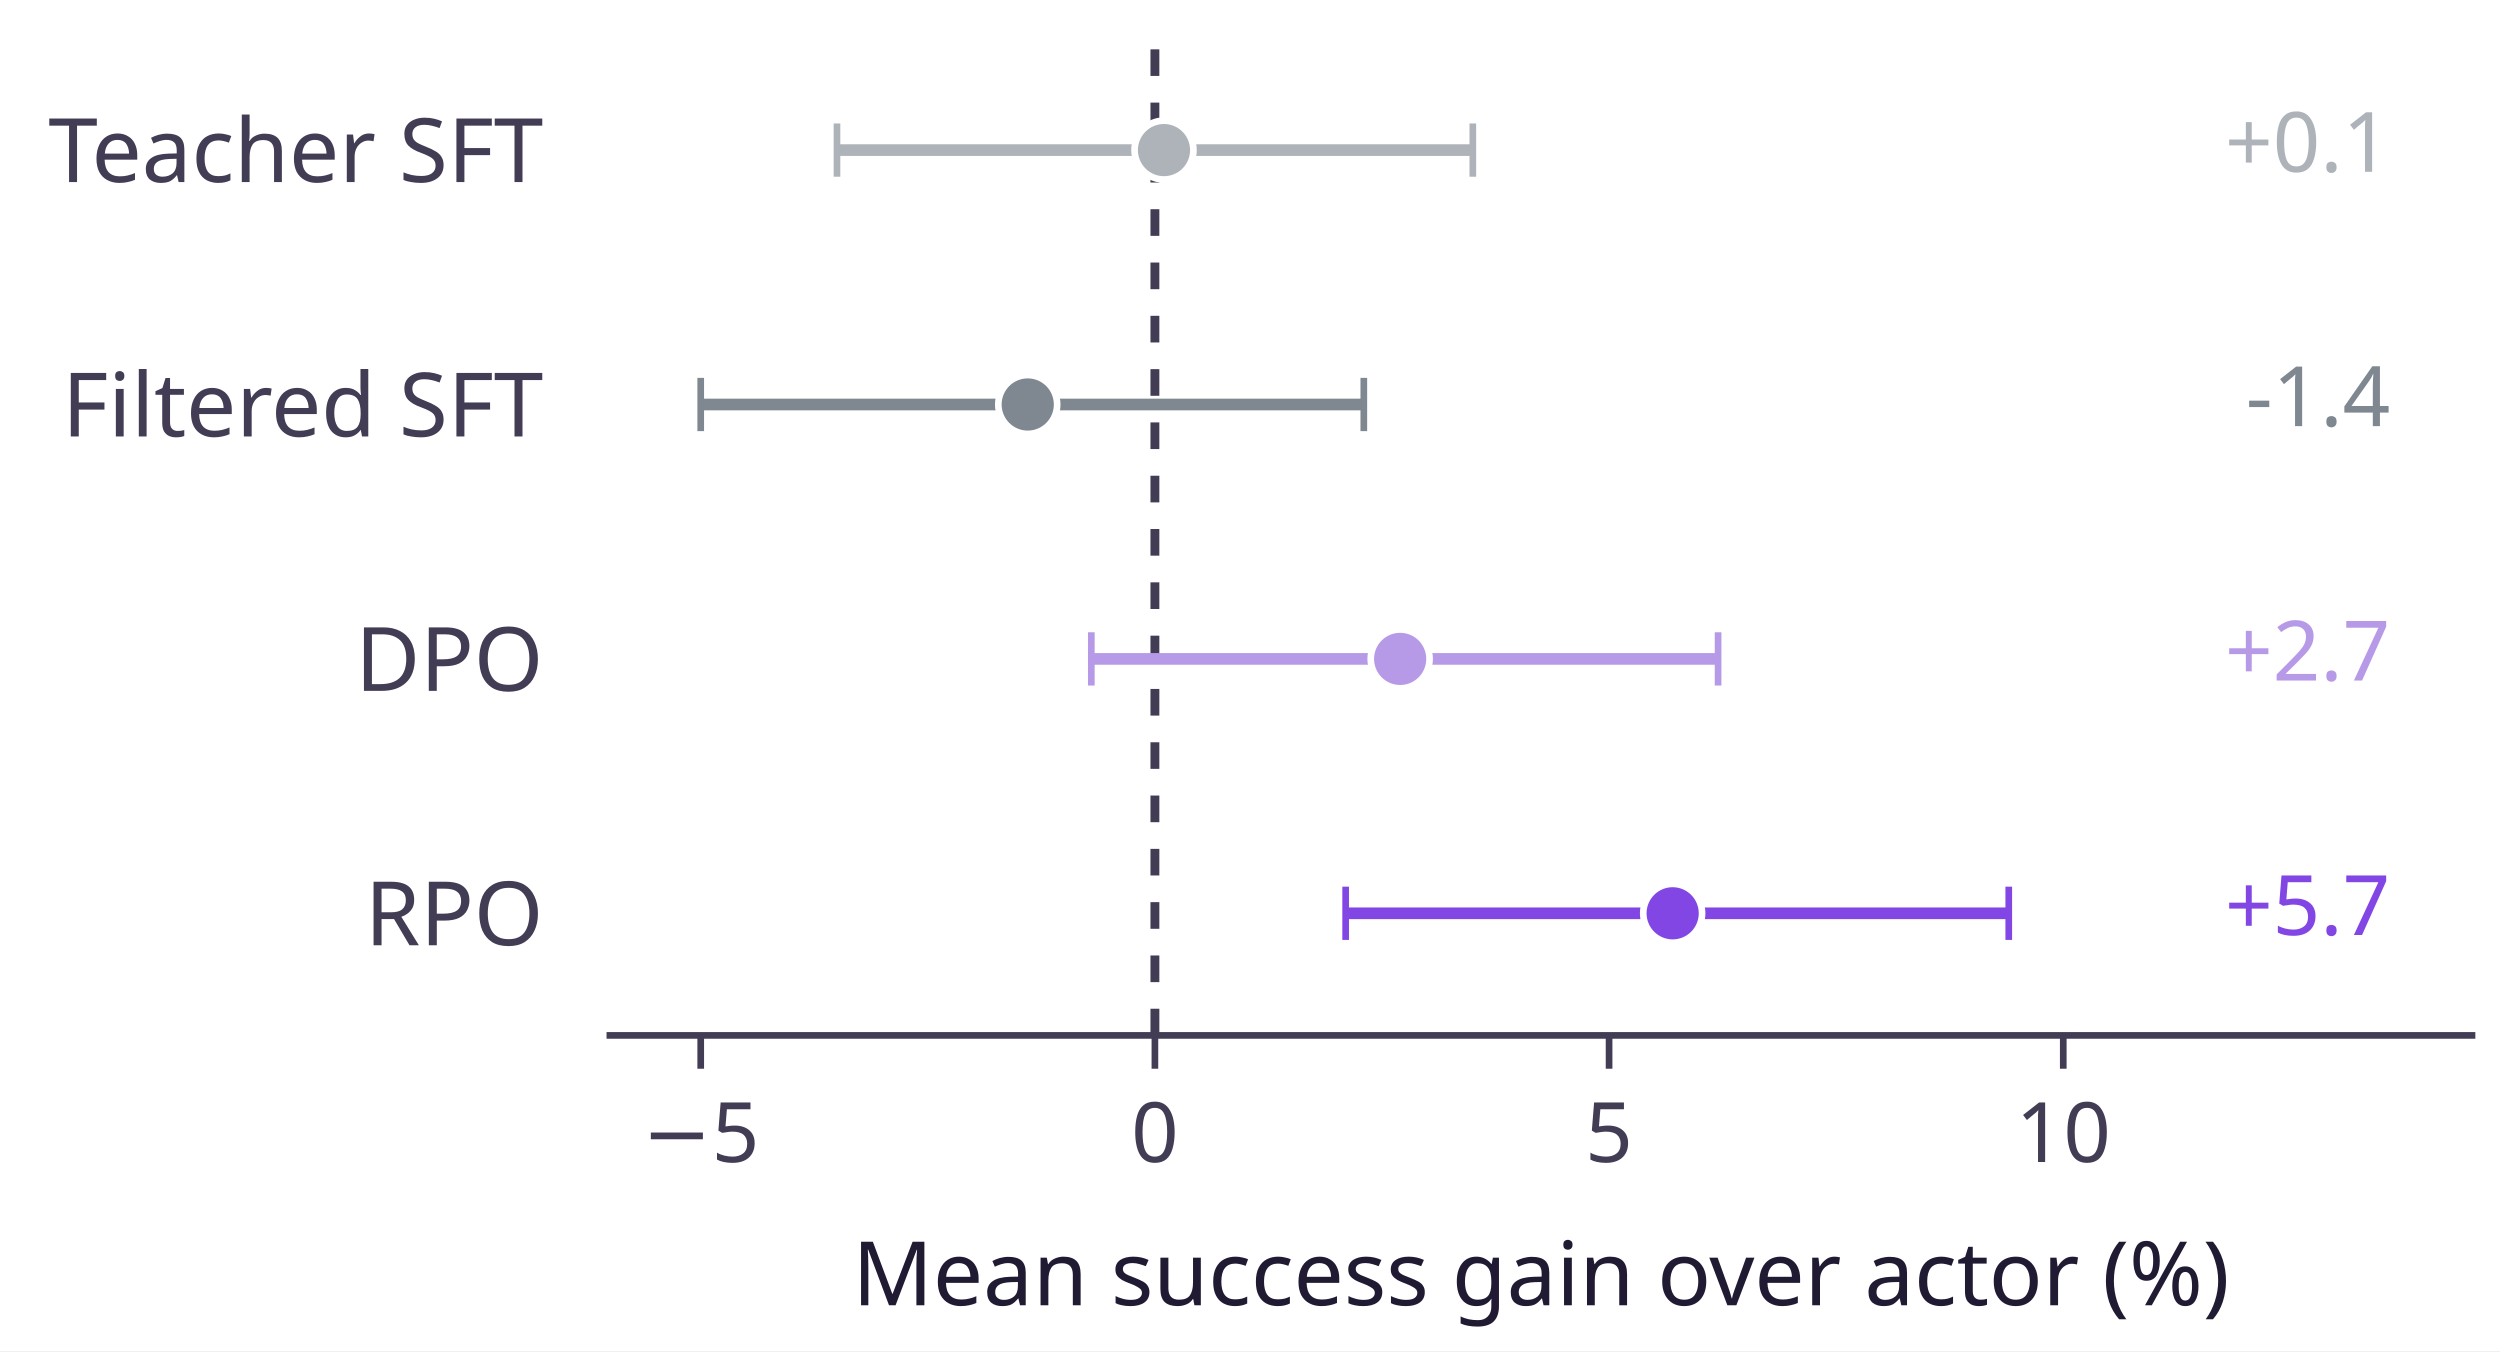
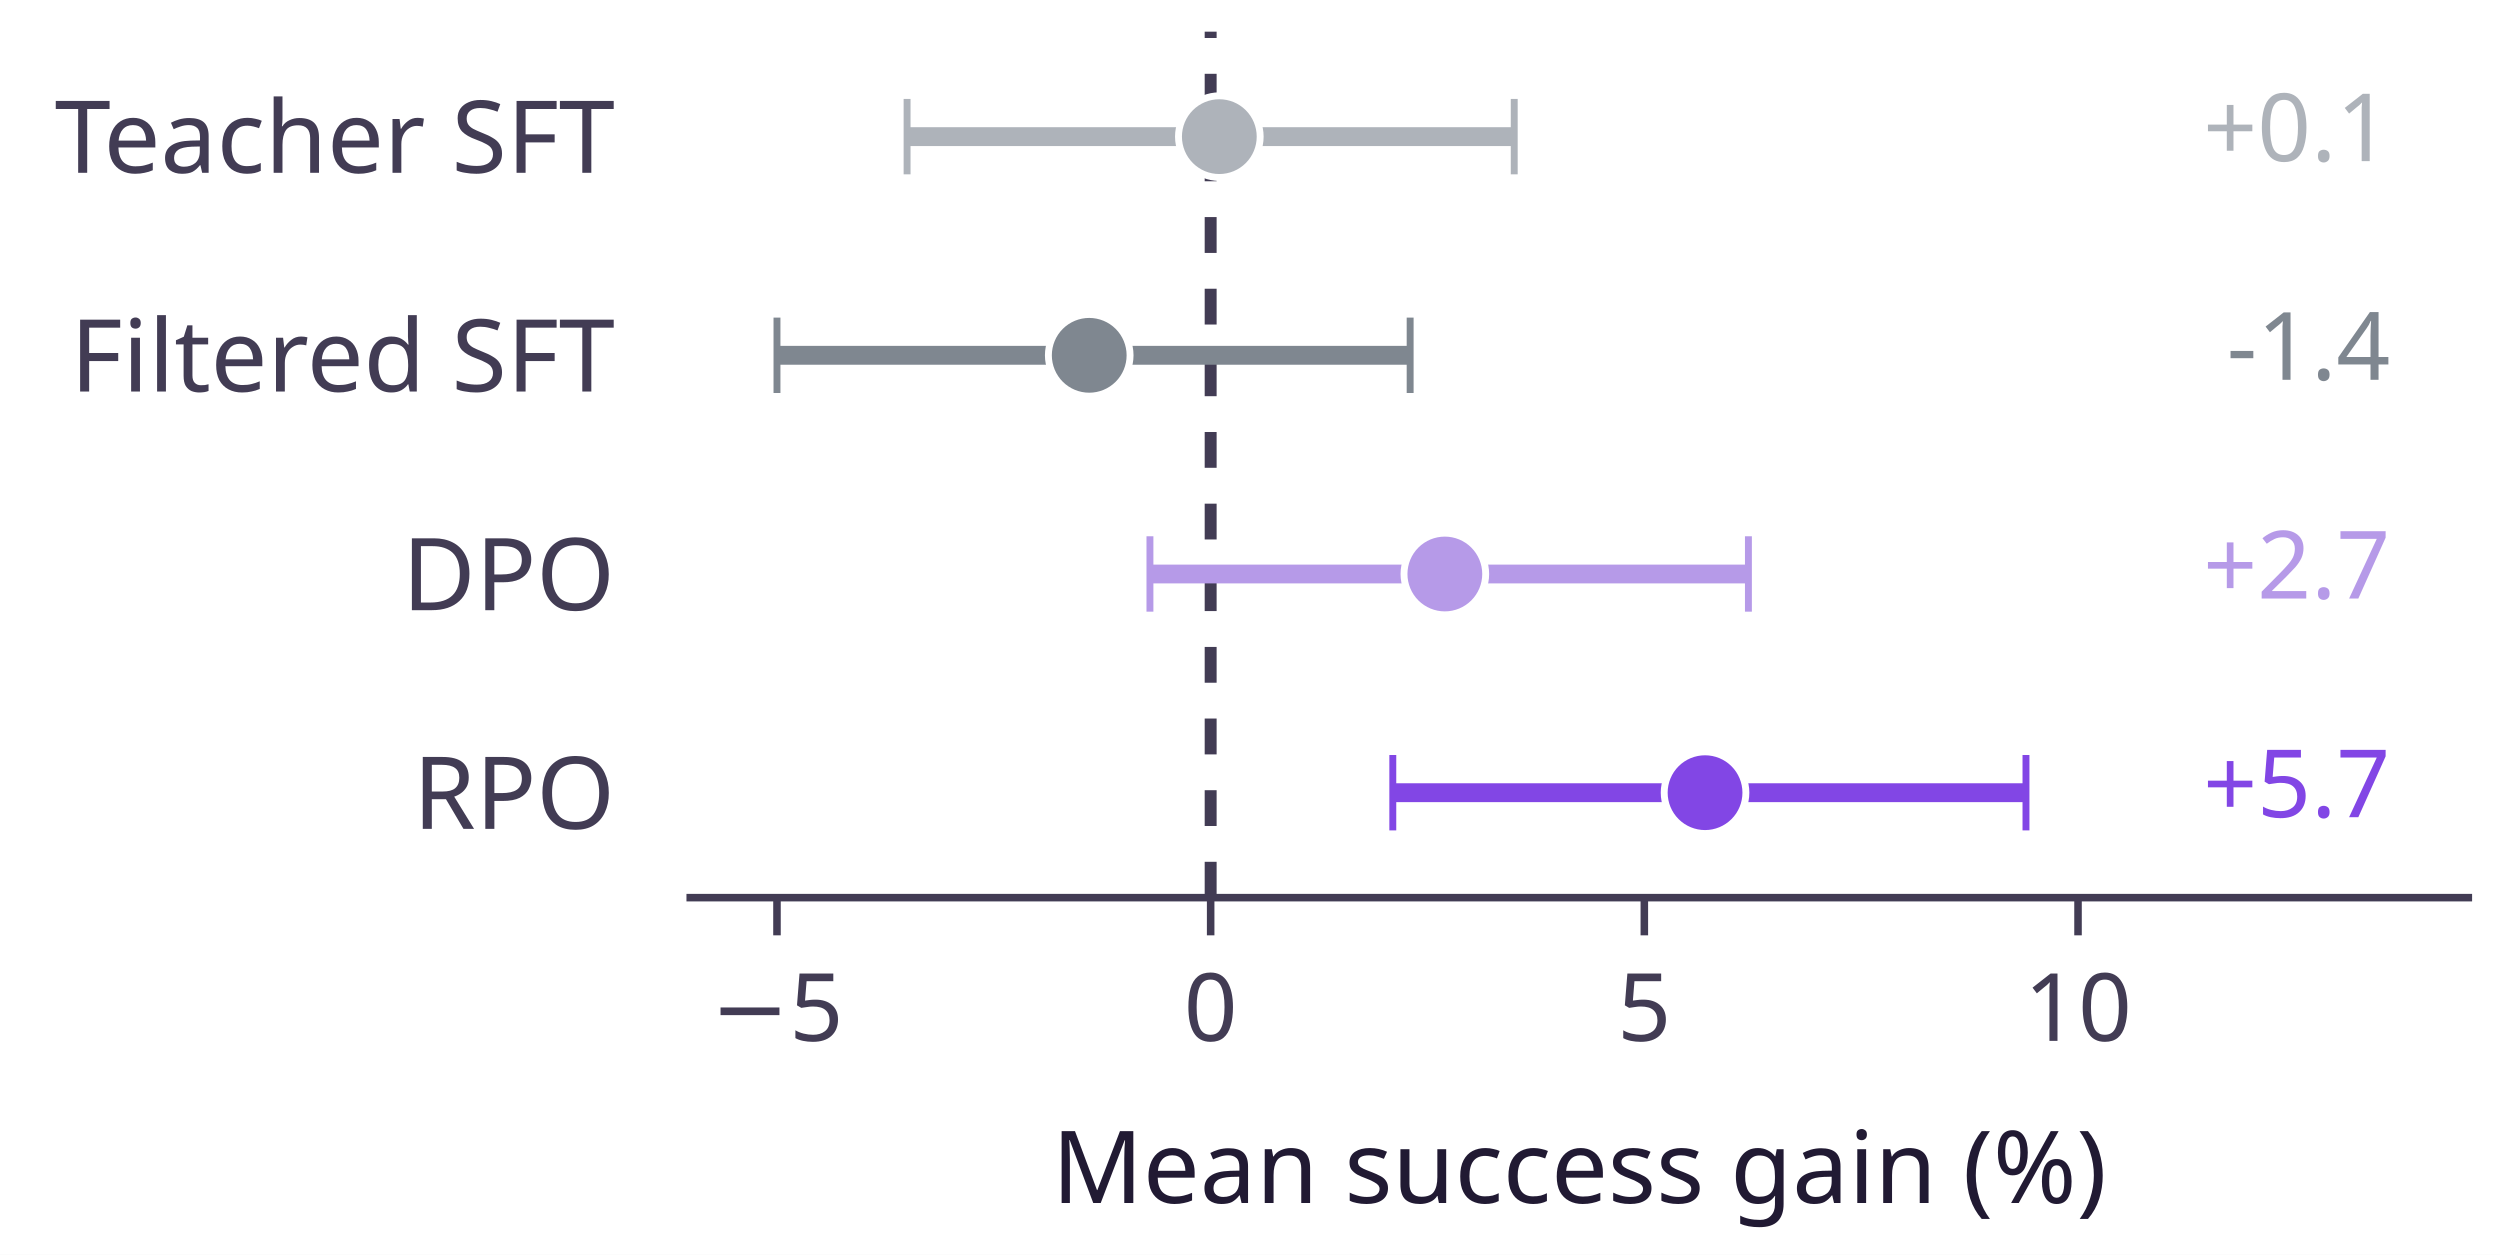
- <svg xmlns="http://www.w3.org/2000/svg" xmlns:xlink="http://www.w3.org/1999/xlink" width="225.129pt" height="121.66pt" viewBox="0 0 225.129 121.66" version="1.1">
+ <svg xmlns="http://www.w3.org/2000/svg" xmlns:xlink="http://www.w3.org/1999/xlink" width="198.921pt" height="99.844pt" viewBox="0 0 198.921 99.844" version="1.1">
  <defs>
    <style type="text/css">*{stroke-linejoin: round; stroke-linecap: butt}</style>
  </defs>
  <g id="figure_1">
    <g id="patch_1">
-       <path d="M 0 121.66 L 225.129 121.66 L 225.129 0 L 0 0 z " style="fill: #ffffff" />
+       <path d="M 0 99.844 L 198.921 99.844 L 198.921 0 L 0 0 z " style="fill: #ffffff" />
    </g>
    <g id="axes_1">
      <g id="patch_2">
-         <path d="M 54.921 93.24 L 222.609 93.24 L 222.609 2.52 L 54.921 2.52 z " style="fill: #ffffff" />
+         <path d="M 54.921 71.424 L 196.401 71.424 L 196.401 2.52 L 54.921 2.52 z " style="fill: #ffffff" />
      </g>
      <g id="line2d_1">
-         <path d="M 104.001 93.24 L 104.001 2.52 " clip-path="url(#p779f72e9df)" style="fill: none; stroke-dasharray: 2.4,2.4; stroke-dashoffset: 0; stroke: #423c54; stroke-width: 0.8" />
+         <path d="M 96.33 71.424 L 96.33 2.52 " clip-path="url(#p85eb3d40d7)" style="fill: none; stroke-dasharray: 2.85,2.85; stroke-dashoffset: 0; stroke: #423c54; stroke-width: 0.95" />
      </g>
      <g id="matplotlib.axis_1">
        <g id="xtick_1">
          <g id="line2d_2">
            <defs>
-               <path id="mcf09b056c3" d="M 0 0 L 0 3 " style="stroke: #423c54; stroke-width: 0.6" />
+               <path id="ma4b4c11dc4" d="M 0 0 L 0 3 " style="stroke: #423c54; stroke-width: 0.6" />
            </defs>
            <g>
-               <use xlink:href="#mcf09b056c3" x="63.101" y="93.24" style="fill: #423c54; stroke: #423c54; stroke-width: 0.6" />
+               <use xlink:href="#ma4b4c11dc4" x="61.823" y="71.424" style="fill: #423c54; stroke: #423c54; stroke-width: 0.6" />
            </g>
          </g>
          <g id="text_1">
-             <text style="fill: #423c54; font: 7.5px 'Albert Sans'; text-anchor: middle" x="63.101" y="104.64" transform="rotate(-0 63.10115 104.64)">−5</text>
+             <text style="fill: #423c54; font: 7.5px 'Albert Sans'; text-anchor: middle" x="61.823" y="82.824" transform="rotate(-0 61.82271 82.824)">−5</text>
          </g>
        </g>
        <g id="xtick_2">
          <g id="line2d_3">
            <g>
-               <use xlink:href="#mcf09b056c3" x="104.001" y="93.24" style="fill: #423c54; stroke: #423c54; stroke-width: 0.6" />
+               <use xlink:href="#ma4b4c11dc4" x="96.33" y="71.424" style="fill: #423c54; stroke: #423c54; stroke-width: 0.6" />
            </g>
          </g>
          <g id="text_2">
-             <text style="fill: #423c54; font: 7.5px 'Albert Sans'; text-anchor: middle" x="104.001" y="104.64" transform="rotate(-0 104.0007 104.64)">0</text>
+             <text style="fill: #423c54; font: 7.5px 'Albert Sans'; text-anchor: middle" x="96.33" y="82.824" transform="rotate(-0 96.33003 82.824)">0</text>
          </g>
        </g>
        <g id="xtick_3">
          <g id="line2d_4">
            <g>
-               <use xlink:href="#mcf09b056c3" x="144.9" y="93.24" style="fill: #423c54; stroke: #423c54; stroke-width: 0.6" />
+               <use xlink:href="#ma4b4c11dc4" x="130.837" y="71.424" style="fill: #423c54; stroke: #423c54; stroke-width: 0.6" />
            </g>
          </g>
          <g id="text_3">
-             <text style="fill: #423c54; font: 7.5px 'Albert Sans'; text-anchor: middle" x="144.9" y="104.64" transform="rotate(-0 144.9002 104.64)">5</text>
+             <text style="fill: #423c54; font: 7.5px 'Albert Sans'; text-anchor: middle" x="130.837" y="82.824" transform="rotate(-0 130.8373 82.824)">5</text>
          </g>
        </g>
        <g id="xtick_4">
          <g id="line2d_5">
            <g>
-               <use xlink:href="#mcf09b056c3" x="185.8" y="93.24" style="fill: #423c54; stroke: #423c54; stroke-width: 0.6" />
+               <use xlink:href="#ma4b4c11dc4" x="165.345" y="71.424" style="fill: #423c54; stroke: #423c54; stroke-width: 0.6" />
            </g>
          </g>
          <g id="text_4">
-             <text style="fill: #423c54; font: 7.5px 'Albert Sans'; text-anchor: middle" x="185.8" y="104.64" transform="rotate(-0 185.7997 104.64)">10</text>
+             <text style="fill: #423c54; font: 7.5px 'Albert Sans'; text-anchor: middle" x="165.345" y="82.824" transform="rotate(-0 165.3447 82.824)">10</text>
          </g>
        </g>
        <g id="text_5">
-           <text style="fill: #211a33; font: 8px 'Albert Sans'; text-anchor: middle" x="138.765" y="117.54" transform="rotate(-0 138.7653 117.54)">Mean success gain over actor (%)</text>
+           <text style="fill: #211a33; font: 8px 'Albert Sans'; text-anchor: middle" x="125.661" y="95.724" transform="rotate(-0 125.6612 95.724)">Mean success gain (%)</text>
        </g>
      </g>
      <g id="matplotlib.axis_2">
        <g id="ytick_1">
          <g id="line2d_6" />
          <g id="text_6">
-             <text style="fill: #423c54; font: 8px 'Albert Sans'; text-anchor: end" x="48.921" y="16.396" transform="rotate(-0 48.92125 16.39636)">Teacher SFT</text>
+             <text style="fill: #423c54; font: 8px 'Albert Sans'; text-anchor: end" x="48.921" y="13.752" transform="rotate(-0 48.92125 13.752)">Teacher SFT</text>
          </g>
        </g>
        <g id="ytick_2">
          <g id="line2d_7" />
          <g id="text_7">
-             <text style="fill: #423c54; font: 8px 'Albert Sans'; text-anchor: end" x="48.921" y="39.305" transform="rotate(-0 48.92125 39.30546)">Filtered SFT</text>
+             <text style="fill: #423c54; font: 8px 'Albert Sans'; text-anchor: end" x="48.921" y="31.152" transform="rotate(-0 48.92125 31.152)">Filtered SFT</text>
          </g>
        </g>
        <g id="ytick_3">
          <g id="line2d_8" />
          <g id="text_8">
-             <text style="fill: #423c54; font: 8px 'Albert Sans'; text-anchor: end" x="48.921" y="62.215" transform="rotate(-0 48.92125 62.21455)">DPO</text>
+             <text style="fill: #423c54; font: 8px 'Albert Sans'; text-anchor: end" x="48.921" y="48.552" transform="rotate(-0 48.92125 48.552)">DPO</text>
          </g>
        </g>
        <g id="ytick_4">
          <g id="line2d_9" />
          <g id="text_9">
-             <text style="fill: #423c54; font: 8px 'Albert Sans'; text-anchor: end" x="48.921" y="85.124" transform="rotate(-0 48.92125 85.12364)">RPO</text>
+             <text style="fill: #423c54; font: 8px 'Albert Sans'; text-anchor: end" x="48.921" y="65.952" transform="rotate(-0 48.92125 65.952)">RPO</text>
          </g>
        </g>
      </g>
      <g id="patch_3">
-         <path d="M 54.921 93.24 L 222.609 93.24 " style="fill: none; stroke: #423c54; stroke-width: 0.6; stroke-linejoin: miter; stroke-linecap: square" />
+         <path d="M 54.921 71.424 L 196.401 71.424 " style="fill: none; stroke: #423c54; stroke-width: 0.6; stroke-linejoin: miter; stroke-linecap: square" />
      </g>
      <g id="LineCollection_1">
-         <path d="M 75.371 13.516 L 132.63 13.516 " clip-path="url(#p779f72e9df)" style="fill: none; stroke: #aeb3ba; stroke-width: 1.05" />
+         <path d="M 72.175 10.872 L 120.485 10.872 " clip-path="url(#p85eb3d40d7)" style="fill: none; stroke: #aeb3ba; stroke-width: 1.5" />
      </g>
      <g id="line2d_10">
        <defs>
-           <path id="ma648b35bd6" d="M 0 2.4 L 0 -2.4 " style="stroke: #aeb3ba; stroke-width: 0.6" />
-         </defs>
-         <g clip-path="url(#p779f72e9df)">
-           <use xlink:href="#ma648b35bd6" x="75.371" y="13.516" style="fill: #aeb3ba; stroke: #aeb3ba; stroke-width: 0.6" />
+           <path id="md7b3e9fa80" d="M 0 3 L 0 -3 " style="stroke: #aeb3ba; stroke-width: 0.55" />
+         </defs>
+         <g clip-path="url(#p85eb3d40d7)">
+           <use xlink:href="#md7b3e9fa80" x="72.175" y="10.872" style="fill: #aeb3ba; stroke: #aeb3ba; stroke-width: 0.55" />
        </g>
      </g>
      <g id="line2d_11">
-         <g clip-path="url(#p779f72e9df)">
-           <use xlink:href="#ma648b35bd6" x="132.63" y="13.516" style="fill: #aeb3ba; stroke: #aeb3ba; stroke-width: 0.6" />
+         <g clip-path="url(#p85eb3d40d7)">
+           <use xlink:href="#md7b3e9fa80" x="120.485" y="10.872" style="fill: #aeb3ba; stroke: #aeb3ba; stroke-width: 0.55" />
        </g>
      </g>
      <g id="text_10">
-         <text style="fill: #aeb3ba; font: 7.5px 'Albert Sans'; text-anchor: end" x="215.247" y="15.466" transform="rotate(-0 215.2473 15.46636)">+0.1</text>
+         <text style="fill: #aeb3ba; font: 7.5px 'Albert Sans'; text-anchor: end" x="190.19" y="12.822" transform="rotate(-0 190.1899 12.822)">+0.1</text>
      </g>
      <g id="LineCollection_2">
-         <path d="M 63.101 36.425 L 122.814 36.425 " clip-path="url(#p779f72e9df)" style="fill: none; stroke: #7f8790; stroke-width: 1.05" />
+         <path d="M 61.823 28.272 L 112.203 28.272 " clip-path="url(#p85eb3d40d7)" style="fill: none; stroke: #7f8790; stroke-width: 1.5" />
      </g>
      <g id="line2d_12">
        <defs>
-           <path id="mdac76795bc" d="M 0 2.4 L 0 -2.4 " style="stroke: #7f8790; stroke-width: 0.6" />
-         </defs>
-         <g clip-path="url(#p779f72e9df)">
-           <use xlink:href="#mdac76795bc" x="63.101" y="36.425" style="fill: #7f8790; stroke: #7f8790; stroke-width: 0.6" />
+           <path id="m55499c81b4" d="M 0 3 L 0 -3 " style="stroke: #7f8790; stroke-width: 0.55" />
+         </defs>
+         <g clip-path="url(#p85eb3d40d7)">
+           <use xlink:href="#m55499c81b4" x="61.823" y="28.272" style="fill: #7f8790; stroke: #7f8790; stroke-width: 0.55" />
        </g>
      </g>
      <g id="line2d_13">
-         <g clip-path="url(#p779f72e9df)">
-           <use xlink:href="#mdac76795bc" x="122.814" y="36.425" style="fill: #7f8790; stroke: #7f8790; stroke-width: 0.6" />
+         <g clip-path="url(#p85eb3d40d7)">
+           <use xlink:href="#m55499c81b4" x="112.203" y="28.272" style="fill: #7f8790; stroke: #7f8790; stroke-width: 0.55" />
        </g>
      </g>
      <g id="text_11">
-         <text style="fill: #7f8790; font: 7.5px 'Albert Sans'; text-anchor: end" x="215.247" y="38.375" transform="rotate(-0 215.2473 38.37546)">-1.4</text>
+         <text style="fill: #7f8790; font: 7.5px 'Albert Sans'; text-anchor: end" x="190.19" y="30.222" transform="rotate(-0 190.1899 30.222)">-1.4</text>
      </g>
      <g id="LineCollection_3">
-         <path d="M 98.275 59.335 L 154.716 59.335 " clip-path="url(#p779f72e9df)" style="fill: none; stroke: #b69ae8; stroke-width: 1.05" />
+         <path d="M 91.499 45.672 L 139.119 45.672 " clip-path="url(#p85eb3d40d7)" style="fill: none; stroke: #b69ae8; stroke-width: 1.5" />
      </g>
      <g id="line2d_14">
        <defs>
-           <path id="m89d7837da8" d="M 0 2.4 L 0 -2.4 " style="stroke: #b69ae8; stroke-width: 0.6" />
-         </defs>
-         <g clip-path="url(#p779f72e9df)">
-           <use xlink:href="#m89d7837da8" x="98.275" y="59.335" style="fill: #b69ae8; stroke: #b69ae8; stroke-width: 0.6" />
+           <path id="m18342db72a" d="M 0 3 L 0 -3 " style="stroke: #b69ae8; stroke-width: 0.55" />
+         </defs>
+         <g clip-path="url(#p85eb3d40d7)">
+           <use xlink:href="#m18342db72a" x="91.499" y="45.672" style="fill: #b69ae8; stroke: #b69ae8; stroke-width: 0.55" />
        </g>
      </g>
      <g id="line2d_15">
-         <g clip-path="url(#p779f72e9df)">
-           <use xlink:href="#m89d7837da8" x="154.716" y="59.335" style="fill: #b69ae8; stroke: #b69ae8; stroke-width: 0.6" />
+         <g clip-path="url(#p85eb3d40d7)">
+           <use xlink:href="#m18342db72a" x="139.119" y="45.672" style="fill: #b69ae8; stroke: #b69ae8; stroke-width: 0.55" />
        </g>
      </g>
      <g id="text_12">
-         <text style="fill: #b69ae8; font: 7.5px 'Albert Sans'; text-anchor: end" x="215.247" y="61.285" transform="rotate(-0 215.2473 61.28455)">+2.7</text>
+         <text style="fill: #b69ae8; font: 7.5px 'Albert Sans'; text-anchor: end" x="190.19" y="47.622" transform="rotate(-0 190.1899 47.622)">+2.7</text>
      </g>
      <g id="LineCollection_4">
-         <path d="M 121.178 82.244 L 180.892 82.244 " clip-path="url(#p779f72e9df)" style="fill: none; stroke: #8246e5; stroke-width: 1.05" />
+         <path d="M 110.823 63.072 L 161.204 63.072 " clip-path="url(#p85eb3d40d7)" style="fill: none; stroke: #8246e5; stroke-width: 1.5" />
      </g>
      <g id="line2d_16">
        <defs>
-           <path id="m40ee78d49e" d="M 0 2.4 L 0 -2.4 " style="stroke: #8246e5; stroke-width: 0.6" />
-         </defs>
-         <g clip-path="url(#p779f72e9df)">
-           <use xlink:href="#m40ee78d49e" x="121.178" y="82.244" style="fill: #8246e5; stroke: #8246e5; stroke-width: 0.6" />
+           <path id="m92808b2055" d="M 0 3 L 0 -3 " style="stroke: #8246e5; stroke-width: 0.55" />
+         </defs>
+         <g clip-path="url(#p85eb3d40d7)">
+           <use xlink:href="#m92808b2055" x="110.823" y="63.072" style="fill: #8246e5; stroke: #8246e5; stroke-width: 0.55" />
        </g>
      </g>
      <g id="line2d_17">
-         <g clip-path="url(#p779f72e9df)">
-           <use xlink:href="#m40ee78d49e" x="180.892" y="82.244" style="fill: #8246e5; stroke: #8246e5; stroke-width: 0.6" />
+         <g clip-path="url(#p85eb3d40d7)">
+           <use xlink:href="#m92808b2055" x="161.204" y="63.072" style="fill: #8246e5; stroke: #8246e5; stroke-width: 0.55" />
        </g>
      </g>
      <g id="text_13">
-         <text style="fill: #8246e5; font: 7.5px 'Albert Sans'; text-anchor: end" x="215.247" y="84.194" transform="rotate(-0 215.2473 84.19364)">+5.7</text>
+         <text style="fill: #8246e5; font: 7.5px 'Albert Sans'; text-anchor: end" x="190.19" y="65.022" transform="rotate(-0 190.1899 65.022)">+5.7</text>
      </g>
      <g id="line2d_18">
        <defs>
-           <path id="mf3d9dd356e" d="M 0 2.65 C 0.703 2.65 1.377 2.371 1.874 1.874 C 2.371 1.377 2.65 0.703 2.65 0 C 2.65 -0.703 2.371 -1.377 1.874 -1.874 C 1.377 -2.371 0.703 -2.65 0 -2.65 C -0.703 -2.65 -1.377 -2.371 -1.874 -1.874 C -2.371 -1.377 -2.65 -0.703 -2.65 0 C -2.65 0.703 -2.371 1.377 -1.874 1.874 C -1.377 2.371 -0.703 2.65 0 2.65 z " style="stroke: #ffffff; stroke-width: 0.6" />
-         </defs>
-         <g clip-path="url(#p779f72e9df)">
-           <use xlink:href="#mf3d9dd356e" x="104.819" y="13.516" style="fill: #aeb3ba; stroke: #ffffff; stroke-width: 0.6" />
+           <path id="mf842960fe1" d="M 0 3.25 C 0.862 3.25 1.689 2.908 2.298 2.298 C 2.908 1.689 3.25 0.862 3.25 0 C 3.25 -0.862 2.908 -1.689 2.298 -2.298 C 1.689 -2.908 0.862 -3.25 0 -3.25 C -0.862 -3.25 -1.689 -2.908 -2.298 -2.298 C -2.908 -1.689 -3.25 -0.862 -3.25 0 C -3.25 0.862 -2.908 1.689 -2.298 2.298 C -1.689 2.908 -0.862 3.25 0 3.25 z " style="stroke: #ffffff; stroke-width: 0.55" />
+         </defs>
+         <g clip-path="url(#p85eb3d40d7)">
+           <use xlink:href="#mf842960fe1" x="97.02" y="10.872" style="fill: #aeb3ba; stroke: #ffffff; stroke-width: 0.55" />
        </g>
      </g>
      <g id="line2d_19">
        <defs>
-           <path id="m16b930c879" d="M 0 2.65 C 0.703 2.65 1.377 2.371 1.874 1.874 C 2.371 1.377 2.65 0.703 2.65 0 C 2.65 -0.703 2.371 -1.377 1.874 -1.874 C 1.377 -2.371 0.703 -2.65 0 -2.65 C -0.703 -2.65 -1.377 -2.371 -1.874 -1.874 C -2.371 -1.377 -2.65 -0.703 -2.65 0 C -2.65 0.703 -2.371 1.377 -1.874 1.874 C -1.377 2.371 -0.703 2.65 0 2.65 z " style="stroke: #ffffff; stroke-width: 0.6" />
-         </defs>
-         <g clip-path="url(#p779f72e9df)">
-           <use xlink:href="#m16b930c879" x="92.549" y="36.425" style="fill: #7f8790; stroke: #ffffff; stroke-width: 0.6" />
+           <path id="m7436b61536" d="M 0 3.25 C 0.862 3.25 1.689 2.908 2.298 2.298 C 2.908 1.689 3.25 0.862 3.25 0 C 3.25 -0.862 2.908 -1.689 2.298 -2.298 C 1.689 -2.908 0.862 -3.25 0 -3.25 C -0.862 -3.25 -1.689 -2.908 -2.298 -2.298 C -2.908 -1.689 -3.25 -0.862 -3.25 0 C -3.25 0.862 -2.908 1.689 -2.298 2.298 C -1.689 2.908 -0.862 3.25 0 3.25 z " style="stroke: #ffffff; stroke-width: 0.55" />
+         </defs>
+         <g clip-path="url(#p85eb3d40d7)">
+           <use xlink:href="#m7436b61536" x="86.668" y="28.272" style="fill: #7f8790; stroke: #ffffff; stroke-width: 0.55" />
        </g>
      </g>
      <g id="line2d_20">
        <defs>
-           <path id="m8c15e40caa" d="M 0 2.65 C 0.703 2.65 1.377 2.371 1.874 1.874 C 2.371 1.377 2.65 0.703 2.65 0 C 2.65 -0.703 2.371 -1.377 1.874 -1.874 C 1.377 -2.371 0.703 -2.65 0 -2.65 C -0.703 -2.65 -1.377 -2.371 -1.874 -1.874 C -2.371 -1.377 -2.65 -0.703 -2.65 0 C -2.65 0.703 -2.371 1.377 -1.874 1.874 C -1.377 2.371 -0.703 2.65 0 2.65 z " style="stroke: #ffffff; stroke-width: 0.6" />
-         </defs>
-         <g clip-path="url(#p779f72e9df)">
-           <use xlink:href="#m8c15e40caa" x="126.086" y="59.335" style="fill: #b69ae8; stroke: #ffffff; stroke-width: 0.6" />
+           <path id="m37b01e3b72" d="M 0 3.25 C 0.862 3.25 1.689 2.908 2.298 2.298 C 2.908 1.689 3.25 0.862 3.25 0 C 3.25 -0.862 2.908 -1.689 2.298 -2.298 C 1.689 -2.908 0.862 -3.25 0 -3.25 C -0.862 -3.25 -1.689 -2.908 -2.298 -2.298 C -2.908 -1.689 -3.25 -0.862 -3.25 0 C -3.25 0.862 -2.908 1.689 -2.298 2.298 C -1.689 2.908 -0.862 3.25 0 3.25 z " style="stroke: #ffffff; stroke-width: 0.55" />
+         </defs>
+         <g clip-path="url(#p85eb3d40d7)">
+           <use xlink:href="#m37b01e3b72" x="114.964" y="45.672" style="fill: #b69ae8; stroke: #ffffff; stroke-width: 0.55" />
        </g>
      </g>
      <g id="line2d_21">
        <defs>
-           <path id="m97b89ef99e" d="M 0 2.65 C 0.703 2.65 1.377 2.371 1.874 1.874 C 2.371 1.377 2.65 0.703 2.65 0 C 2.65 -0.703 2.371 -1.377 1.874 -1.874 C 1.377 -2.371 0.703 -2.65 0 -2.65 C -0.703 -2.65 -1.377 -2.371 -1.874 -1.874 C -2.371 -1.377 -2.65 -0.703 -2.65 0 C -2.65 0.703 -2.371 1.377 -1.874 1.874 C -1.377 2.371 -0.703 2.65 0 2.65 z " style="stroke: #ffffff; stroke-width: 0.6" />
-         </defs>
-         <g clip-path="url(#p779f72e9df)">
-           <use xlink:href="#m97b89ef99e" x="150.626" y="82.244" style="fill: #8246e5; stroke: #ffffff; stroke-width: 0.6" />
+           <path id="mbcbfbccd1e" d="M 0 3.25 C 0.862 3.25 1.689 2.908 2.298 2.298 C 2.908 1.689 3.25 0.862 3.25 0 C 3.25 -0.862 2.908 -1.689 2.298 -2.298 C 1.689 -2.908 0.862 -3.25 0 -3.25 C -0.862 -3.25 -1.689 -2.908 -2.298 -2.298 C -2.908 -1.689 -3.25 -0.862 -3.25 0 C -3.25 0.862 -2.908 1.689 -2.298 2.298 C -1.689 2.908 -0.862 3.25 0 3.25 z " style="stroke: #ffffff; stroke-width: 0.55" />
+         </defs>
+         <g clip-path="url(#p85eb3d40d7)">
+           <use xlink:href="#mbcbfbccd1e" x="135.668" y="63.072" style="fill: #8246e5; stroke: #ffffff; stroke-width: 0.55" />
        </g>
      </g>
    </g>
  </g>
  <defs>
-     <clipPath id="p779f72e9df">
-       <rect x="54.921" y="2.52" width="167.688" height="90.72" />
+     <clipPath id="p85eb3d40d7">
+       <rect x="54.921" y="2.52" width="141.48" height="68.904" />
    </clipPath>
  </defs>
</svg>
